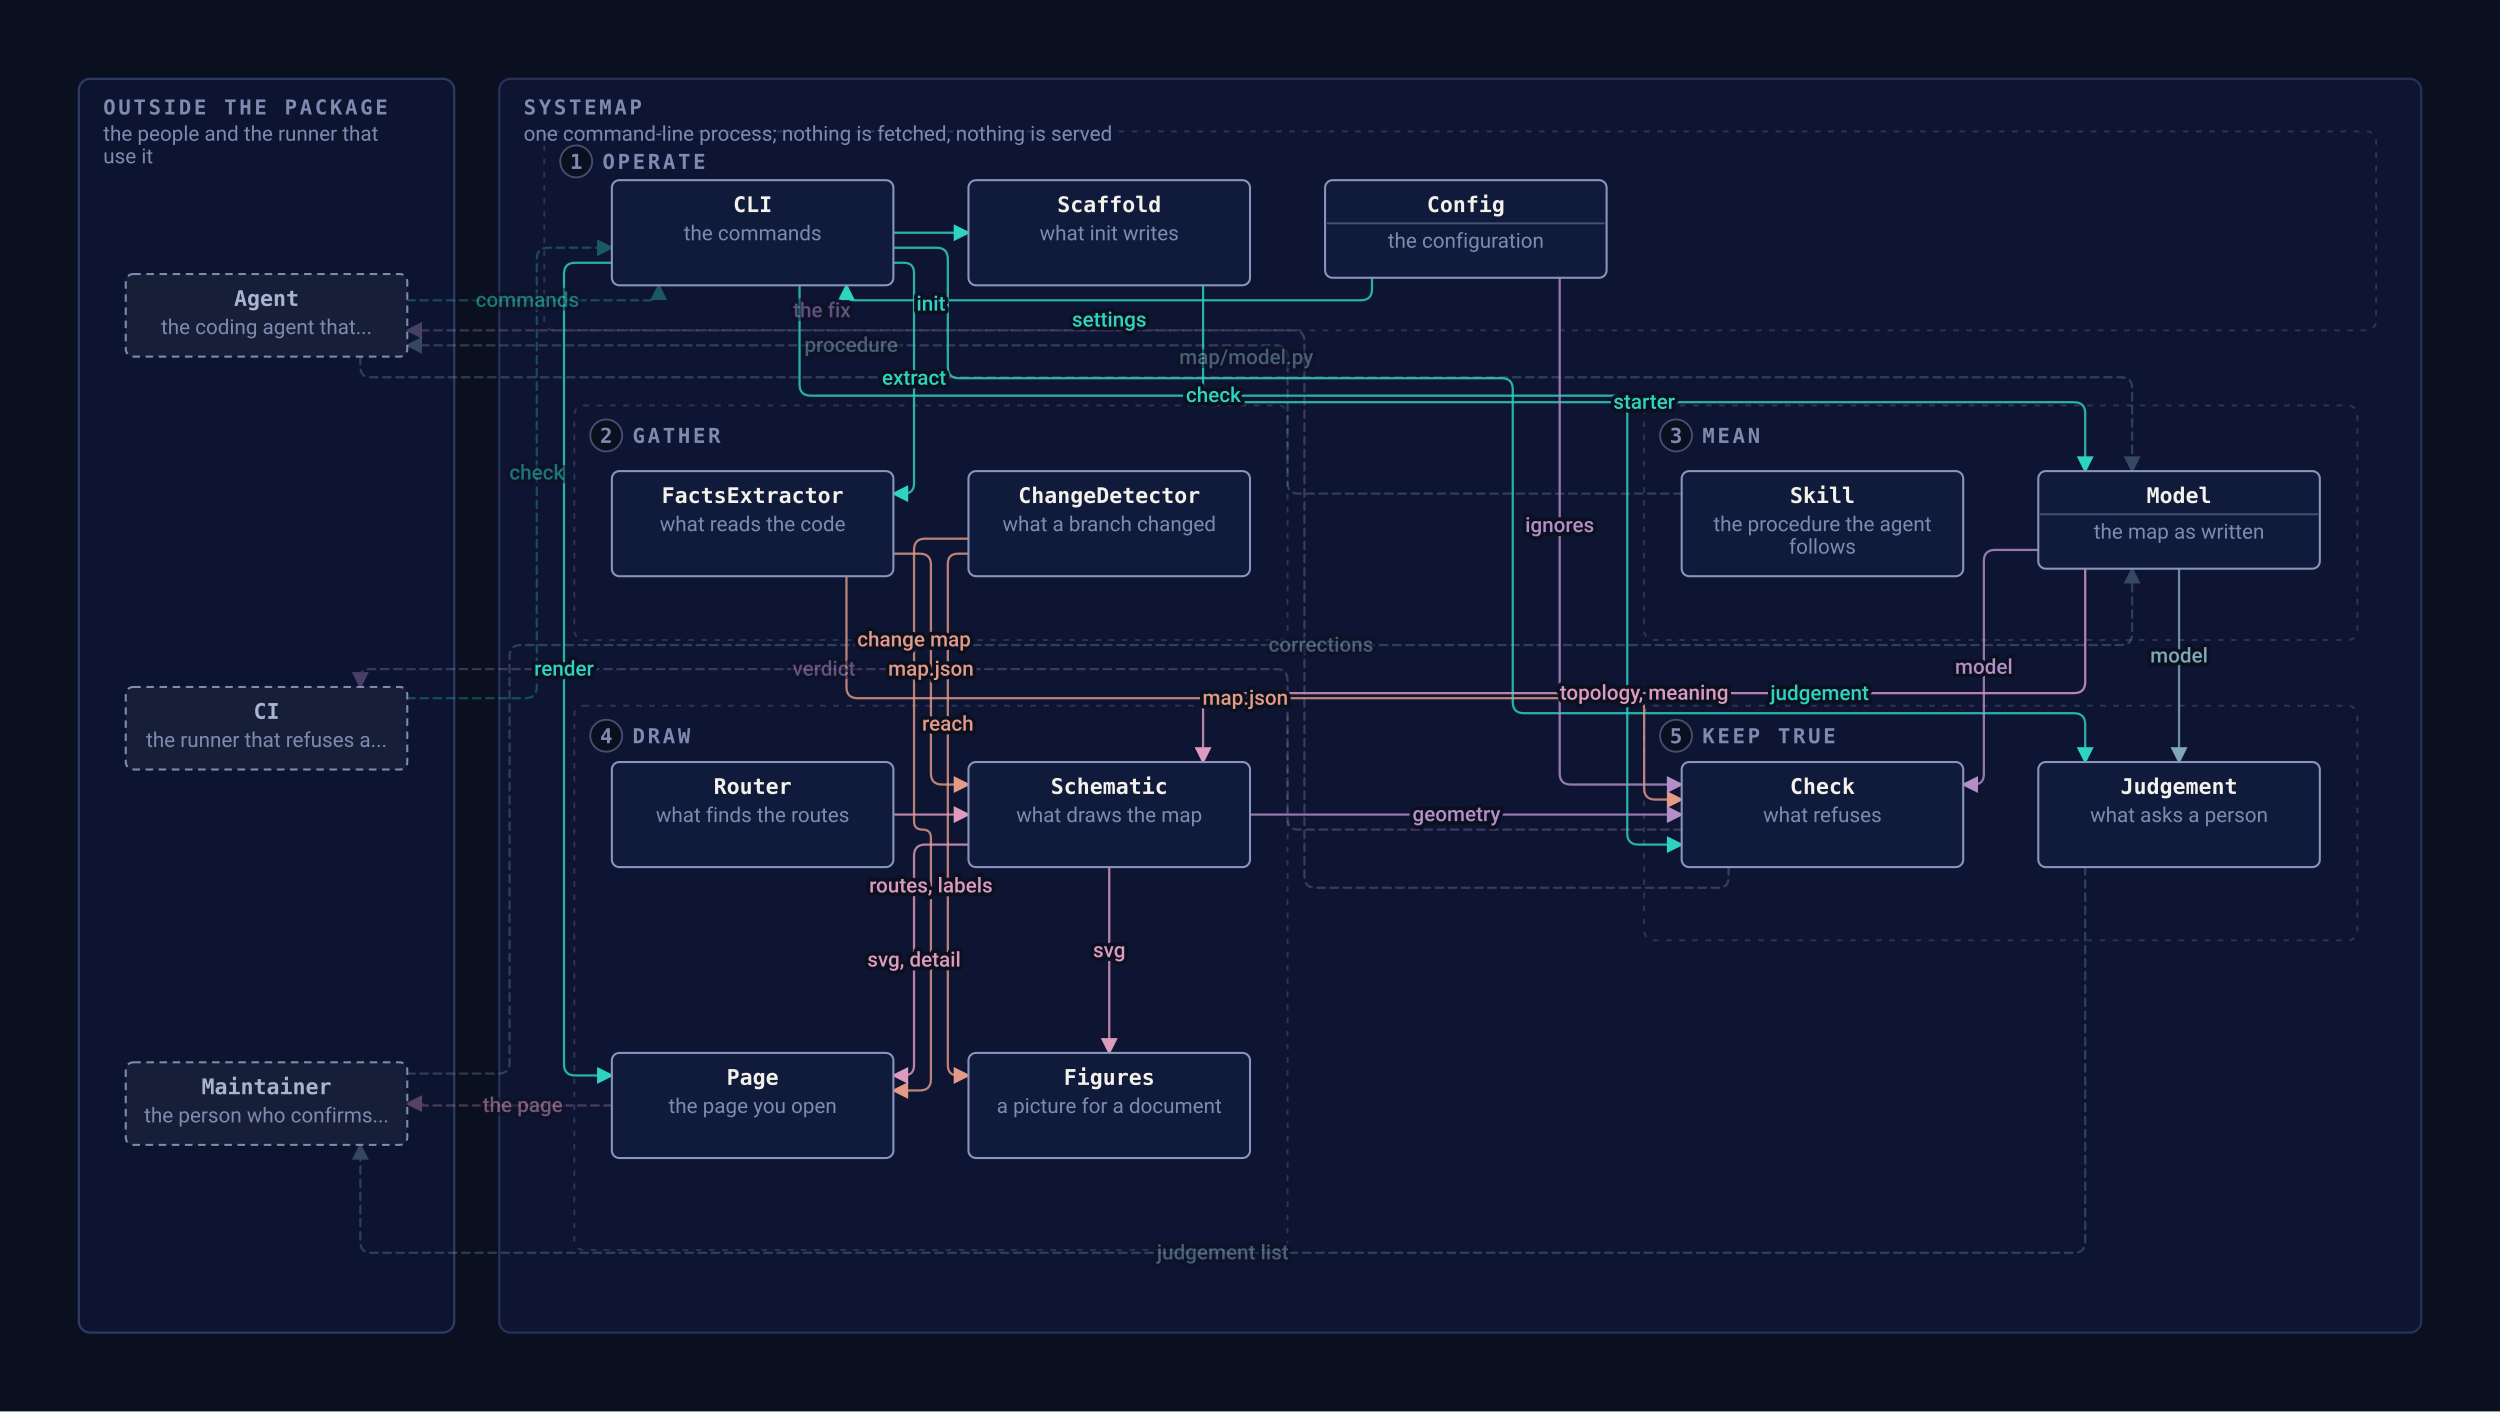
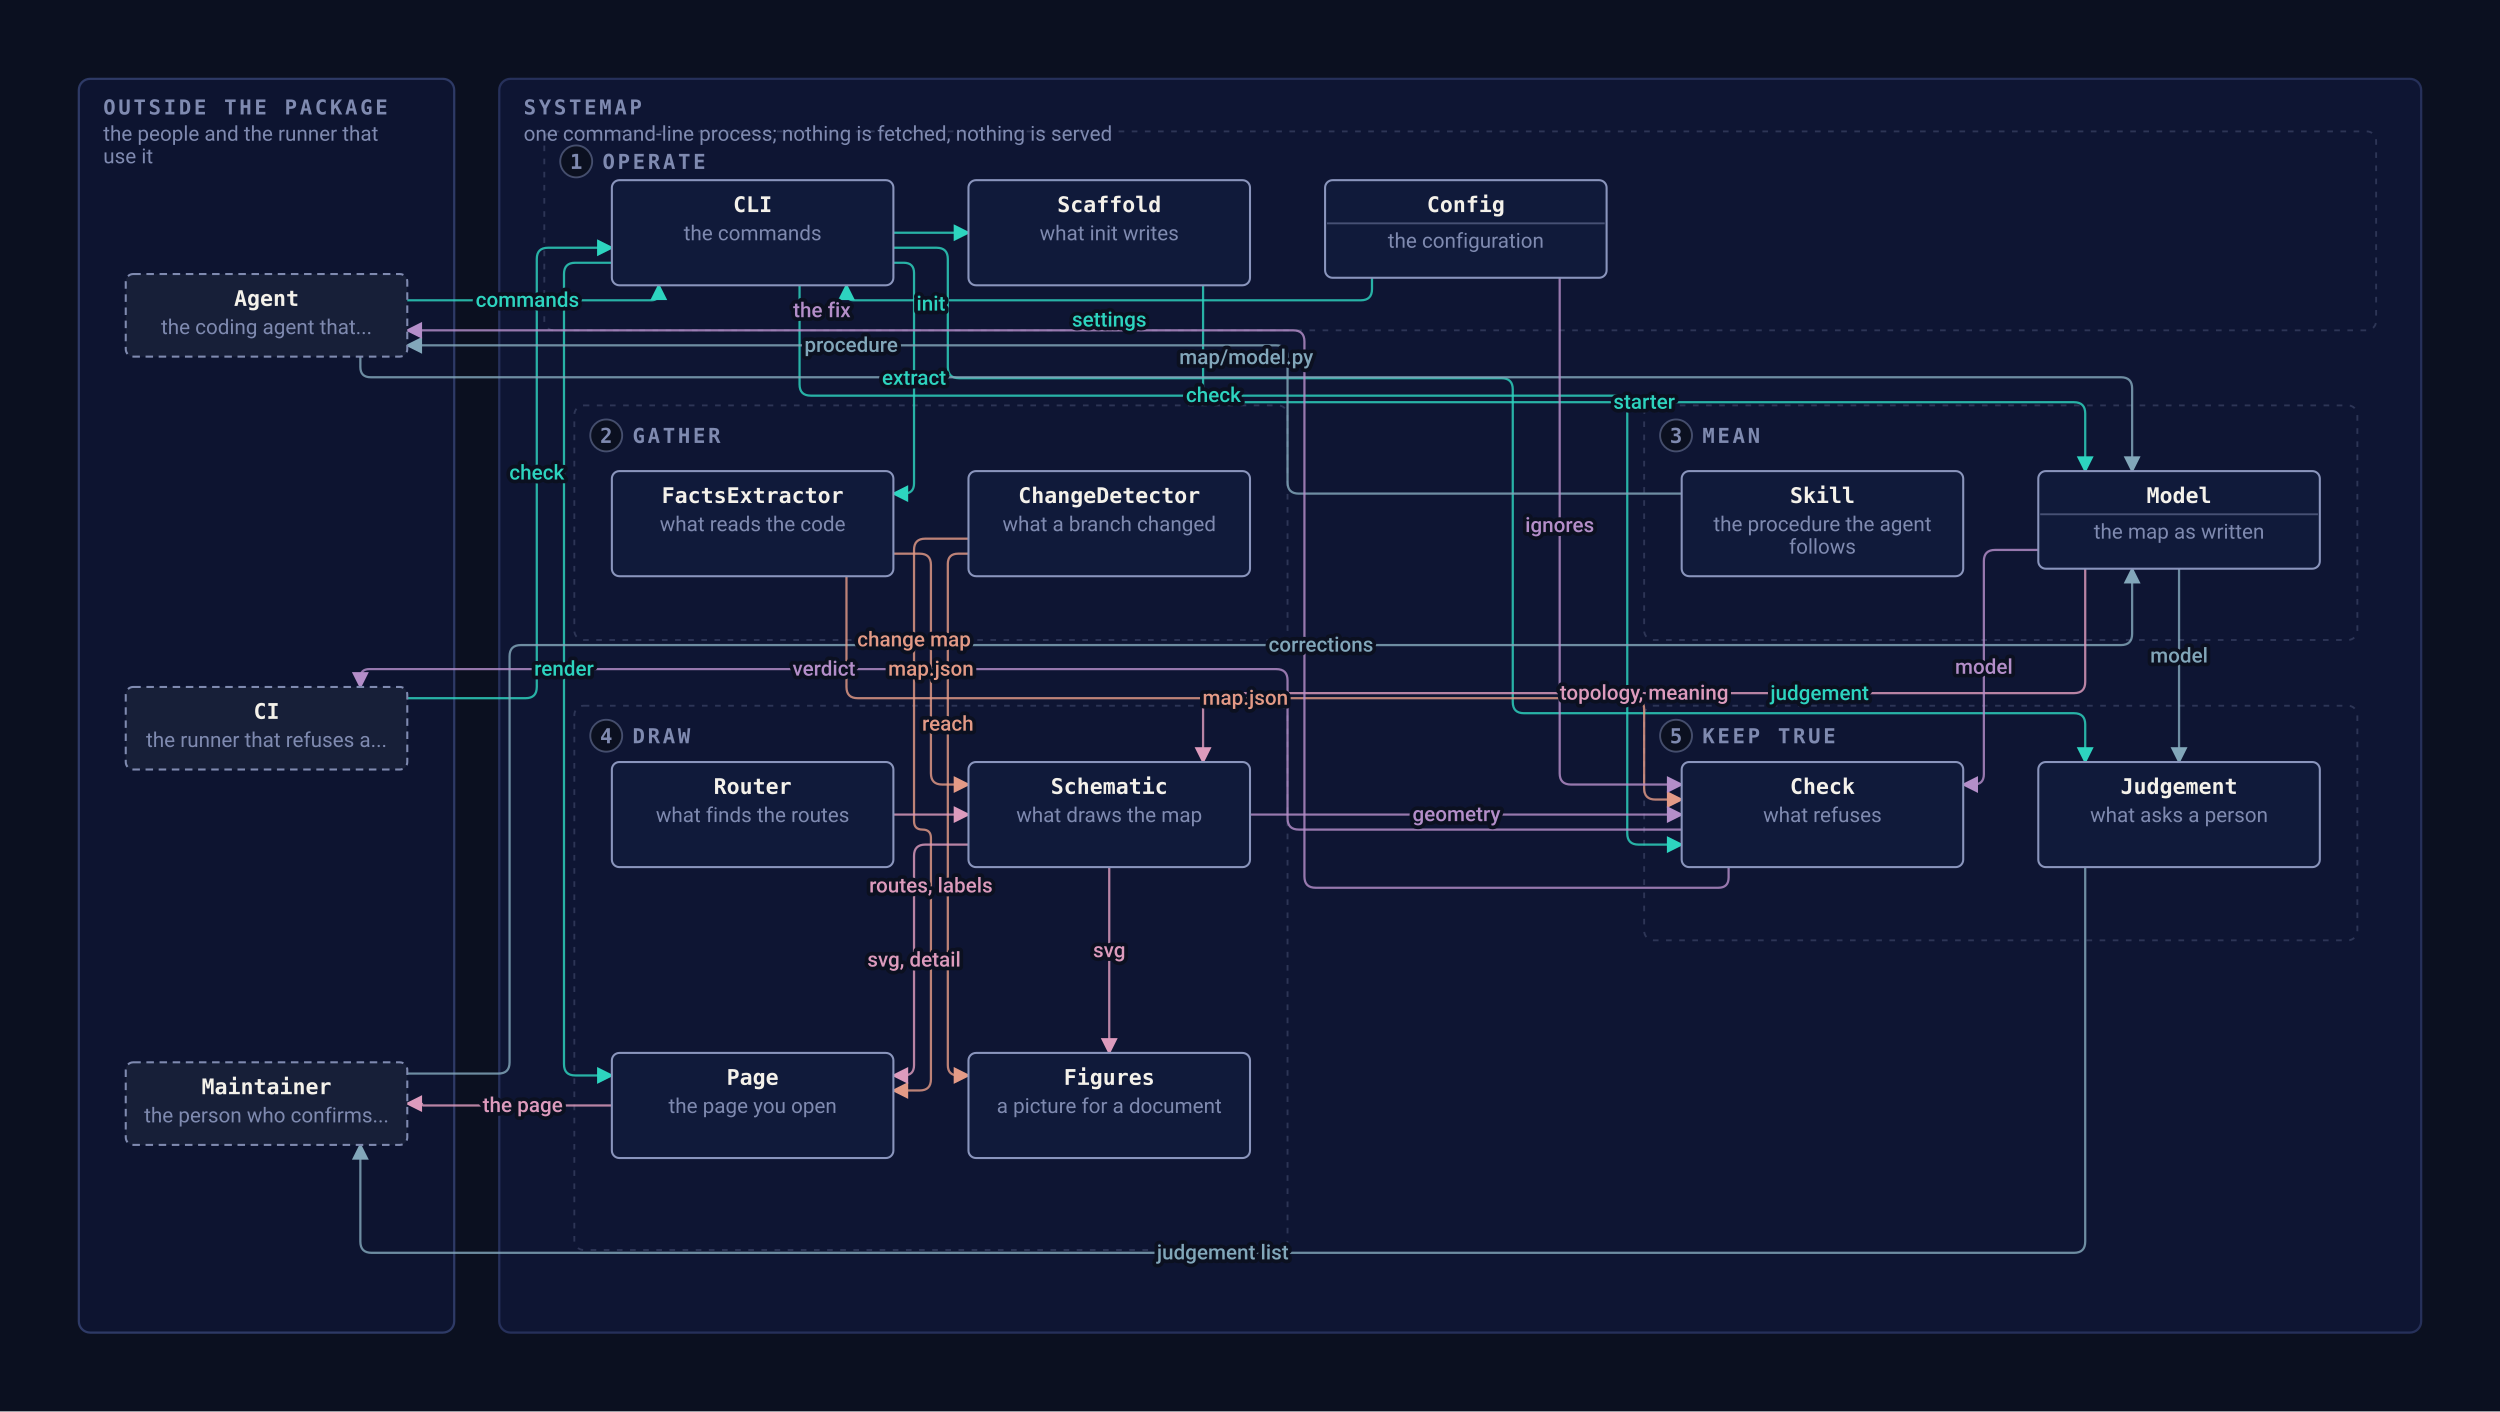
<svg xmlns="http://www.w3.org/2000/svg" id="lessonmap" class="scene" viewBox="-26 -26 1332 752" preserveAspectRatio="xMidYMid meet" tabindex="0" role="application" aria-label="System map. Fill is build state; every line is labelled with what it carries and coloured by its layer.">
  <rect x="-26" y="-26" width="1332" height="752" fill="#0b1020" />
  <defs>
    <marker id="lessonmap-m-stand" viewBox="0 0 8 8" refX="7" refY="4" markerUnits="userSpaceOnUse" markerWidth="9" markerHeight="9" orient="auto-start-reverse">
      <path d="M0,0 L8,4 L0,8 z" fill="#2dd4bf" />
    </marker>
    <marker id="lessonmap-m-judge" viewBox="0 0 8 8" refX="7" refY="4" markerUnits="userSpaceOnUse" markerWidth="9" markerHeight="9" orient="auto-start-reverse">
      <path d="M0,0 L8,4 L0,8 z" fill="#82A7BA" />
    </marker>
    <marker id="lessonmap-m-gather" viewBox="0 0 8 8" refX="7" refY="4" markerUnits="userSpaceOnUse" markerWidth="9" markerHeight="9" orient="auto-start-reverse">
      <path d="M0,0 L8,4 L0,8 z" fill="#E39A86" />
    </marker>
    <marker id="lessonmap-m-draw" viewBox="0 0 8 8" refX="7" refY="4" markerUnits="userSpaceOnUse" markerWidth="9" markerHeight="9" orient="auto-start-reverse">
      <path d="M0,0 L8,4 L0,8 z" fill="#DD9BBD" />
    </marker>
    <marker id="lessonmap-m-refuse" viewBox="0 0 8 8" refX="7" refY="4" markerUnits="userSpaceOnUse" markerWidth="9" markerHeight="9" orient="auto-start-reverse">
      <path d="M0,0 L8,4 L0,8 z" fill="#B48EC9" />
    </marker>
    <marker id="lessonmap-m-change" viewBox="0 0 8 8" refX="7" refY="4" markerUnits="userSpaceOnUse" markerWidth="9" markerHeight="9" orient="auto-start-reverse">
      <path d="M0,0 L8,4 L0,8 z" fill="#E06C5F" />
    </marker>
    <marker id="lessonmap-m-reach" viewBox="0 0 8 8" refX="7" refY="4" markerUnits="userSpaceOnUse" markerWidth="9" markerHeight="9" orient="auto-start-reverse">
      <path d="M0,0 L8,4 L0,8 z" fill="#2dd4bf" />
    </marker>
  </defs>
-   <style>#lessonmap .node{transition:opacity .18s ease;cursor:pointer}#lessonmap .node.dim{opacity:.16}#lessonmap .node.quiet{opacity:.42}#lessonmap .node.planned{opacity:.5}#lessonmap.endstate .node.planned{opacity:1}#lessonmap.endstate .node.planned.quiet{opacity:.42}#lessonmap.endstate .node.planned.dim{opacity:.16}#lessonmap .node.sel .node__box{stroke:#f5a524;stroke-width:2.6}#lessonmap .node.meas .node__box{stroke:#aab3d1;stroke-width:2.2}#lessonmap .node.acts .node__box{stroke:#f5a524;stroke-width:2.4}#lessonmap .node__ring{display:none;fill:none;stroke:#aab3d1;stroke-width:1.6}#lessonmap .node.meas .node__ring{display:inline}#lessonmap .node.tagged [data-layer=job]{opacity:0}#lessonmap .node:focus-visible{outline:none}#lessonmap .node:focus-visible .node__box{stroke:#f5a524;stroke-width:2.6}#lessonmap .flow{transition:opacity .18s ease}#lessonmap .flow.planned{opacity:.35}#lessonmap.endstate .flow.planned{opacity:1}#lessonmap .flow.off,#lessonmap .flowlbl.off{display:none}#lessonmap .flow.dim{opacity:.07}#lessonmap .flow.hot{opacity:1;stroke-opacity:1;stroke-width:2.6;stroke-dasharray:8 6;animation:systemapflow 1.1s linear infinite}#lessonmap .flow.peek{stroke-width:3.4}#lessonmap .flowlbl{transition:opacity .15s ease;pointer-events:none}#lessonmap .flowlbl.planned{opacity:.5}#lessonmap.endstate .flowlbl.planned{opacity:1}#lessonmap .flowlbl.dim{opacity:.08}#lessonmap .flowlbl.hot{opacity:1}#lessonmap .vtag rect{stroke-width:1}#lessonmap .vtag text{font-family:ui-sans-serif,system-ui,-apple-system,"SF Pro Text","Segoe UI",Roboto,"Helvetica Neue",Arial,sans-serif;font-size:11.0px;font-weight:500;text-anchor:middle}#lessonmap{width:100%;height:auto;display:block;overflow:hidden;touch-action:none;cursor:grab}#lessonmap.panning{cursor:grabbing}#lessonmap .zone__h{cursor:zoom-in;-webkit-user-select:none;user-select:none}@keyframes systemapflow{to{stroke-dashoffset:-14}}@media print{#lessonmap .view{transform:none!important}}@media (prefers-reduced-motion:reduce){#lessonmap .flow.hot{animation:none;stroke-dasharray:none}#lessonmap .node,#lessonmap .flow,#lessonmap .flowlbl{transition:none}}</style>
+   <style>#lessonmap .node{transition:opacity .18s ease;cursor:pointer}#lessonmap .node.dim{opacity:.16}#lessonmap .node.quiet{opacity:.42}#lessonmap .node.sel .node__box{stroke:#f5a524;stroke-width:2.6}#lessonmap .node.meas .node__box{stroke:#aab3d1;stroke-width:2.2}#lessonmap .node.acts .node__box{stroke:#f5a524;stroke-width:2.4}#lessonmap .node__ring{display:none;fill:none;stroke:#aab3d1;stroke-width:1.6}#lessonmap .node.meas .node__ring{display:inline}#lessonmap .node.tagged [data-layer=job]{opacity:0}#lessonmap .node:focus-visible{outline:none}#lessonmap .node:focus-visible .node__box{stroke:#f5a524;stroke-width:2.6}#lessonmap .flow{transition:opacity .18s ease}#lessonmap .flow.off,#lessonmap .flowlbl.off{display:none}#lessonmap .flow.dim{opacity:.07}#lessonmap .flow.hot{opacity:1;stroke-opacity:1;stroke-width:2.6;stroke-dasharray:8 6;animation:systemapflow 1.1s linear infinite}#lessonmap .flow.peek{stroke-width:3.4}#lessonmap .flowlbl{transition:opacity .15s ease;pointer-events:none}#lessonmap .flowlbl.dim{opacity:.08}#lessonmap .flowlbl.hot{opacity:1}#lessonmap .vtag rect{stroke-width:1}#lessonmap .vtag text{font-family:ui-sans-serif,system-ui,-apple-system,"SF Pro Text","Segoe UI",Roboto,"Helvetica Neue",Arial,sans-serif;font-size:11.0px;font-weight:500;text-anchor:middle}#lessonmap{width:100%;height:auto;display:block;overflow:hidden;touch-action:none;cursor:grab}#lessonmap.panning{cursor:grabbing}#lessonmap .zone__h{cursor:zoom-in;-webkit-user-select:none;user-select:none}@keyframes systemapflow{to{stroke-dashoffset:-14}}@media print{#lessonmap .view{transform:none!important}}@media (prefers-reduced-motion:reduce){#lessonmap .flow.hot{animation:none;stroke-dasharray:none}#lessonmap .node,#lessonmap .flow,#lessonmap .flowlbl{transition:none}}</style>
  <g class="view">
    <rect x="16" y="16" width="200" height="668" rx="6" fill="#0d1430" stroke="#2e3a66" stroke-width="1.2" />
    <text x="29.0" y="35.0" class="t0">OUTSIDE THE PACKAGE</text>
    <text x="29.0" y="49.0" class="t1">the people and the runner that</text>
    <text x="29.0" y="61.0" class="t1">use it</text>
    <rect x="240" y="16" width="1024" height="668" rx="6" fill="#0e1533" stroke="#26305a" stroke-width="1.2" />
    <text x="253.0" y="35.0" class="t0">SYSTEMAP</text>
    <text x="253.0" y="49.0" class="t1">one command-line process; nothing is fetched, nothing is served</text>
    <g data-layer="zones">
      <rect x="264" y="44" width="976" height="106" rx="5" fill="none" stroke="#7f8ab0" stroke-opacity=".28" stroke-width="1" stroke-dasharray="3 4" />
      <g class="zone__h" data-zone="operate">
        <circle cx="281" cy="60" r="8.5" fill="#0b1020" stroke="#7f8ab0" stroke-opacity=".5" />
        <text x="281.0" y="64.0" class="t2">1</text>
        <text x="295.0" y="64.0" class="t0">OPERATE</text>
      </g>
      <rect x="280" y="190" width="380" height="125" rx="5" fill="none" stroke="#7f8ab0" stroke-opacity=".28" stroke-width="1" stroke-dasharray="3 4" />
      <g class="zone__h" data-zone="gather">
        <circle cx="297" cy="206" r="8.5" fill="#0b1020" stroke="#7f8ab0" stroke-opacity=".5" />
        <text x="297.0" y="210.0" class="t2">2</text>
        <text x="311.0" y="210.0" class="t0">GATHER</text>
      </g>
      <rect x="850" y="190" width="380" height="125" rx="5" fill="none" stroke="#7f8ab0" stroke-opacity=".28" stroke-width="1" stroke-dasharray="3 4" />
      <g class="zone__h" data-zone="mean">
        <circle cx="867" cy="206" r="8.5" fill="#0b1020" stroke="#7f8ab0" stroke-opacity=".5" />
        <text x="867.0" y="210.0" class="t2">3</text>
        <text x="881.0" y="210.0" class="t0">MEAN</text>
      </g>
      <rect x="280" y="350" width="380" height="290" rx="5" fill="none" stroke="#7f8ab0" stroke-opacity=".28" stroke-width="1" stroke-dasharray="3 4" />
      <g class="zone__h" data-zone="draw">
        <circle cx="297" cy="366" r="8.5" fill="#0b1020" stroke="#7f8ab0" stroke-opacity=".5" />
        <text x="297.0" y="370.0" class="t2">4</text>
        <text x="311.0" y="370.0" class="t0">DRAW</text>
      </g>
      <rect x="850" y="350" width="380" height="125" rx="5" fill="none" stroke="#7f8ab0" stroke-opacity=".28" stroke-width="1" stroke-dasharray="3 4" />
      <g class="zone__h" data-zone="keep">
        <circle cx="867" cy="366" r="8.5" fill="#0b1020" stroke="#7f8ab0" stroke-opacity=".5" />
        <text x="867.0" y="370.0" class="t2">5</text>
        <text x="881.0" y="370.0" class="t0">KEEP TRUE</text>
      </g>
    </g>
    <g data-layer="flow">
-       <path id="lessonmap-f0" class="flow stand planned" data-edge="0" data-from="Agent" data-to="CLI" data-art="commands" data-kind="stand" data-layer="stand" d="M 191.0 134.0 L 321.0 134.0 Q 325.0 134.0 325.0 130.0 L 325.0 126.0" fill="none" stroke="#2dd4bf" stroke-opacity="0.82" stroke-width="1.2" stroke-dasharray="4 3" stroke-linecap="round" marker-end="url(#lessonmap-m-stand)" />
-       <path id="lessonmap-f1" class="flow stand planned" data-edge="1" data-from="CI" data-to="CLI" data-art="check" data-kind="stand" data-layer="stand" d="M 191.0 346.0 L 254.0 346.0 Q 260.0 346.0 260.0 340.0 L 260.0 112.0 Q 260.0 106.0 266.0 106.0 L 300.0 106.0" fill="none" stroke="#2dd4bf" stroke-opacity="0.82" stroke-width="1.2" stroke-dasharray="4 3" stroke-linecap="round" marker-end="url(#lessonmap-m-stand)" />
+       <path id="lessonmap-f0" class="flow stand" data-edge="0" data-from="Agent" data-to="CLI" data-art="commands" data-kind="stand" data-layer="stand" d="M 191.0 134.0 L 321.0 134.0 Q 325.0 134.0 325.0 130.0 L 325.0 126.0" fill="none" stroke="#2dd4bf" stroke-opacity="0.82" stroke-width="1.2" stroke-linecap="round" marker-end="url(#lessonmap-m-stand)" />
+       <path id="lessonmap-f1" class="flow stand" data-edge="1" data-from="CI" data-to="CLI" data-art="check" data-kind="stand" data-layer="stand" d="M 191.0 346.0 L 254.0 346.0 Q 260.0 346.0 260.0 340.0 L 260.0 112.0 Q 260.0 106.0 266.0 106.0 L 300.0 106.0" fill="none" stroke="#2dd4bf" stroke-opacity="0.82" stroke-width="1.2" stroke-linecap="round" marker-end="url(#lessonmap-m-stand)" />
      <path id="lessonmap-f2" class="flow stand" data-edge="2" data-from="Config" data-to="CLI" data-art="settings" data-kind="stand" data-layer="stand" d="M 705.0 122.0 L 705.0 128.0 Q 705.0 134.0 699.0 134.0 L 429.0 134.0 Q 425.0 134.0 425.0 130.0 L 425.0 126.0" fill="none" stroke="#2dd4bf" stroke-opacity="0.82" stroke-width="1.2" stroke-linecap="round" marker-end="url(#lessonmap-m-stand)" />
      <path id="lessonmap-f3" class="flow stand" data-edge="3" data-from="CLI" data-to="Scaffold" data-art="init" data-kind="stand" data-layer="stand" d="M 450.0 98.0 L 490.0 98.0" fill="none" stroke="#2dd4bf" stroke-opacity="0.82" stroke-width="1.2" stroke-linecap="round" marker-end="url(#lessonmap-m-stand)" />
      <path id="lessonmap-f4" class="flow stand" data-edge="4" data-from="Scaffold" data-to="Model" data-art="starter" data-kind="stand" data-layer="stand" d="M 615.0 126.0 L 615.0 182.3 Q 615.0 188.3 621.0 188.3 L 1079.0 188.3 Q 1085.0 188.3 1085.0 194.3 L 1085.0 225.0" fill="none" stroke="#2dd4bf" stroke-opacity="0.82" stroke-width="1.2" stroke-linecap="round" marker-end="url(#lessonmap-m-stand)" />
      <path id="lessonmap-f5" class="flow stand" data-edge="5" data-from="CLI" data-to="FactsExtractor" data-art="extract" data-kind="stand" data-layer="stand" d="M 450.0 114.0 L 455.5 114.0 Q 461.0 114.0 461.0 119.5 L 461.0 231.5 Q 461.0 237.0 455.5 237.0 L 450.0 237.0" fill="none" stroke="#2dd4bf" stroke-opacity="0.82" stroke-width="1.2" stroke-linecap="round" marker-end="url(#lessonmap-m-stand)" />
      <path id="lessonmap-f6" class="flow stand" data-edge="6" data-from="CLI" data-to="Check" data-art="check" data-kind="stand" data-layer="stand" d="M 400.0 126.0 L 400.0 178.8 Q 400.0 184.8 406.0 184.8 L 835.0 184.8 Q 841.0 184.8 841.0 190.8 L 841.0 418.0 Q 841.0 424.0 847.0 424.0 L 870.0 424.0" fill="none" stroke="#2dd4bf" stroke-opacity="0.82" stroke-width="1.2" stroke-linecap="round" marker-end="url(#lessonmap-m-stand)" />
      <path id="lessonmap-f7" class="flow stand" data-edge="7" data-from="CLI" data-to="Page" data-art="render" data-kind="stand" data-layer="stand" d="M 300.0 114.0 L 280.5 114.0 Q 274.5 114.0 274.5 120.0 L 274.5 541.0 Q 274.5 547.0 280.5 547.0 L 300.0 547.0" fill="none" stroke="#2dd4bf" stroke-opacity="0.82" stroke-width="1.2" stroke-linecap="round" marker-end="url(#lessonmap-m-stand)" />
      <path id="lessonmap-f8" class="flow stand" data-edge="8" data-from="CLI" data-to="Judgement" data-art="judgement" data-kind="stand" data-layer="stand" d="M 450.0 106.0 L 473.0 106.0 Q 479.0 106.0 479.0 112.0 L 479.0 169.5 Q 479.0 175.5 485.0 175.5 L 774.0 175.5 Q 780.0 175.5 780.0 181.5 L 780.0 348.0 Q 780.0 354.0 786.0 354.0 L 1079.0 354.0 Q 1085.0 354.0 1085.0 360.0 L 1085.0 380.0" fill="none" stroke="#2dd4bf" stroke-opacity="0.82" stroke-width="1.2" stroke-linecap="round" marker-end="url(#lessonmap-m-stand)" />
-       <path id="lessonmap-f9" class="flow judge planned" data-edge="9" data-from="Skill" data-to="Agent" data-art="procedure" data-kind="judge" data-layer="judge" d="M 870.0 237.0 L 666.0 237.0 Q 660.0 237.0 660.0 231.0 L 660.0 164.0 Q 660.0 158.0 654.0 158.0 L 191.0 158.0" fill="none" stroke="#82A7BA" stroke-opacity="0.82" stroke-width="1.2" stroke-dasharray="4 3" stroke-linecap="round" marker-end="url(#lessonmap-m-judge)" />
-       <path id="lessonmap-f10" class="flow judge planned" data-edge="10" data-from="Agent" data-to="Model" data-art="map/model.py" data-kind="judge" data-layer="judge" d="M 166.0 164.0 L 166.0 169.5 Q 166.0 175.0 171.5 175.0 L 1104.0 175.0 Q 1110.0 175.0 1110.0 181.0 L 1110.0 225.0" fill="none" stroke="#82A7BA" stroke-opacity="0.82" stroke-width="1.2" stroke-dasharray="4 3" stroke-linecap="round" marker-end="url(#lessonmap-m-judge)" />
-       <path id="lessonmap-f11" class="flow judge planned" data-edge="11" data-from="Maintainer" data-to="Model" data-art="corrections" data-kind="judge" data-layer="judge" d="M 191.0 546.0 L 239.5 546.0 Q 245.5 546.0 245.5 540.0 L 245.5 323.7 Q 245.5 317.7 251.5 317.7 L 1104.0 317.7 Q 1110.0 317.7 1110.0 311.7 L 1110.0 277.0" fill="none" stroke="#82A7BA" stroke-opacity="0.82" stroke-width="1.2" stroke-dasharray="4 3" stroke-linecap="round" marker-end="url(#lessonmap-m-judge)" />
+       <path id="lessonmap-f9" class="flow judge" data-edge="9" data-from="Skill" data-to="Agent" data-art="procedure" data-kind="judge" data-layer="judge" d="M 870.0 237.0 L 666.0 237.0 Q 660.0 237.0 660.0 231.0 L 660.0 164.0 Q 660.0 158.0 654.0 158.0 L 191.0 158.0" fill="none" stroke="#82A7BA" stroke-opacity="0.82" stroke-width="1.2" stroke-linecap="round" marker-end="url(#lessonmap-m-judge)" />
+       <path id="lessonmap-f10" class="flow judge" data-edge="10" data-from="Agent" data-to="Model" data-art="map/model.py" data-kind="judge" data-layer="judge" d="M 166.0 164.0 L 166.0 169.5 Q 166.0 175.0 171.5 175.0 L 1104.0 175.0 Q 1110.0 175.0 1110.0 181.0 L 1110.0 225.0" fill="none" stroke="#82A7BA" stroke-opacity="0.82" stroke-width="1.2" stroke-linecap="round" marker-end="url(#lessonmap-m-judge)" />
+       <path id="lessonmap-f11" class="flow judge" data-edge="11" data-from="Maintainer" data-to="Model" data-art="corrections" data-kind="judge" data-layer="judge" d="M 191.0 546.0 L 239.5 546.0 Q 245.5 546.0 245.5 540.0 L 245.5 323.7 Q 245.5 317.7 251.5 317.7 L 1104.0 317.7 Q 1110.0 317.7 1110.0 311.7 L 1110.0 277.0" fill="none" stroke="#82A7BA" stroke-opacity="0.82" stroke-width="1.2" stroke-linecap="round" marker-end="url(#lessonmap-m-judge)" />
      <path id="lessonmap-f12" class="flow judge" data-edge="12" data-from="Model" data-to="Judgement" data-art="model" data-kind="judge" data-layer="judge" d="M 1135.0 277.0 L 1135.0 380.0" fill="none" stroke="#82A7BA" stroke-opacity="0.82" stroke-width="1.2" stroke-linecap="round" marker-end="url(#lessonmap-m-judge)" />
-       <path id="lessonmap-f13" class="flow judge planned" data-edge="13" data-from="Judgement" data-to="Maintainer" data-art="judgement list" data-kind="judge" data-layer="judge" d="M 1085.0 436.0 L 1085.0 635.5 Q 1085.0 641.5 1079.0 641.5 L 172.0 641.5 Q 166.0 641.5 166.0 635.5 L 166.0 584.0" fill="none" stroke="#82A7BA" stroke-opacity="0.82" stroke-width="1.2" stroke-dasharray="4 3" stroke-linecap="round" marker-end="url(#lessonmap-m-judge)" />
+       <path id="lessonmap-f13" class="flow judge" data-edge="13" data-from="Judgement" data-to="Maintainer" data-art="judgement list" data-kind="judge" data-layer="judge" d="M 1085.0 436.0 L 1085.0 635.5 Q 1085.0 641.5 1079.0 641.5 L 172.0 641.5 Q 166.0 641.5 166.0 635.5 L 166.0 584.0" fill="none" stroke="#82A7BA" stroke-opacity="0.82" stroke-width="1.2" stroke-linecap="round" marker-end="url(#lessonmap-m-judge)" />
      <path id="lessonmap-f14" class="flow gather" data-edge="14" data-from="FactsExtractor" data-to="Check" data-art="map.json" data-kind="gather" data-layer="gather" d="M 425.0 281.0 L 425.0 340.0 Q 425.0 346.0 431.0 346.0 L 844.0 346.0 Q 850.0 346.0 850.0 352.0 L 850.0 394.0 Q 850.0 400.0 856.0 400.0 L 870.0 400.0" fill="none" stroke="#E39A86" stroke-opacity="0.82" stroke-width="1.2" stroke-linecap="round" marker-end="url(#lessonmap-m-gather)" />
      <path id="lessonmap-f15" class="flow gather" data-edge="15" data-from="FactsExtractor" data-to="Schematic" data-art="map.json" data-kind="gather" data-layer="gather" d="M 450.0 269.0 L 464.0 269.0 Q 470.0 269.0 470.0 275.0 L 470.0 386.0 Q 470.0 392.0 476.0 392.0 L 490.0 392.0" fill="none" stroke="#E39A86" stroke-opacity="0.82" stroke-width="1.2" stroke-linecap="round" marker-end="url(#lessonmap-m-gather)" />
      <path id="lessonmap-f16" class="flow gather" data-edge="16" data-from="ChangeDetector" data-to="Page" data-art="change map" data-kind="gather" data-layer="gather" d="M 490.0 261.0 L 467.0 261.0 Q 461.0 261.0 461.0 267.0 L 461.0 411.5 Q 461.0 416.0 465.5 416.0 L 465.5 416.0 Q 470.0 416.0 470.0 420.5 L 470.0 549.0 Q 470.0 555.0 464.0 555.0 L 450.0 555.0" fill="none" stroke="#E39A86" stroke-opacity="0.82" stroke-width="1.2" stroke-linecap="round" marker-end="url(#lessonmap-m-gather)" />
      <path id="lessonmap-f17" class="flow gather" data-edge="17" data-from="ChangeDetector" data-to="Figures" data-art="reach" data-kind="gather" data-layer="gather" d="M 490.0 269.0 L 484.5 269.0 Q 479.0 269.0 479.0 274.5 L 479.0 541.5 Q 479.0 547.0 484.5 547.0 L 490.0 547.0" fill="none" stroke="#E39A86" stroke-opacity="0.82" stroke-width="1.2" stroke-linecap="round" marker-end="url(#lessonmap-m-gather)" />
      <path id="lessonmap-f18" class="flow draw" data-edge="18" data-from="Model" data-to="Schematic" data-art="topology, meaning" data-kind="draw" data-layer="draw" d="M 1085.0 277.0 L 1085.0 337.3 Q 1085.0 343.3 1079.0 343.3 L 621.0 343.3 Q 615.0 343.3 615.0 349.3 L 615.0 380.0" fill="none" stroke="#DD9BBD" stroke-opacity="0.82" stroke-width="1.2" stroke-linecap="round" marker-end="url(#lessonmap-m-draw)" />
      <path id="lessonmap-f19" class="flow draw" data-edge="19" data-from="Router" data-to="Schematic" data-art="routes, labels" data-kind="draw" data-layer="draw" d="M 450.0 408.0 L 490.0 408.0" fill="none" stroke="#DD9BBD" stroke-opacity="0.82" stroke-width="1.2" stroke-linecap="round" marker-end="url(#lessonmap-m-draw)" />
      <path id="lessonmap-f20" class="flow draw" data-edge="20" data-from="Schematic" data-to="Page" data-art="svg, detail" data-kind="draw" data-layer="draw" d="M 490.0 424.0 L 467.0 424.0 Q 461.0 424.0 461.0 430.0 L 461.0 541.5 Q 461.0 547.0 455.5 547.0 L 450.0 547.0" fill="none" stroke="#DD9BBD" stroke-opacity="0.82" stroke-width="1.2" stroke-linecap="round" marker-end="url(#lessonmap-m-draw)" />
      <path id="lessonmap-f21" class="flow draw" data-edge="21" data-from="Schematic" data-to="Figures" data-art="svg" data-kind="draw" data-layer="draw" d="M 565.0 436.0 L 565.0 535.0" fill="none" stroke="#DD9BBD" stroke-opacity="0.82" stroke-width="1.2" stroke-linecap="round" marker-end="url(#lessonmap-m-draw)" />
-       <path id="lessonmap-f22" class="flow draw planned" data-edge="22" data-from="Page" data-to="Maintainer" data-art="the page" data-kind="draw" data-layer="draw" d="M 300.0 563.0 L 199.5 563.0 Q 199.0 563.0 199.0 562.5 L 199.0 562.5 Q 199.0 562.0 198.5 562.0 L 191.0 562.0" fill="none" stroke="#DD9BBD" stroke-opacity="0.82" stroke-width="1.2" stroke-dasharray="4 3" stroke-linecap="round" marker-end="url(#lessonmap-m-draw)" />
+       <path id="lessonmap-f22" class="flow draw" data-edge="22" data-from="Page" data-to="Maintainer" data-art="the page" data-kind="draw" data-layer="draw" d="M 300.0 563.0 L 199.5 563.0 Q 199.0 563.0 199.0 562.5 L 199.0 562.5 Q 199.0 562.0 198.5 562.0 L 191.0 562.0" fill="none" stroke="#DD9BBD" stroke-opacity="0.82" stroke-width="1.2" stroke-linecap="round" marker-end="url(#lessonmap-m-draw)" />
      <path id="lessonmap-f23" class="flow refuse" data-edge="23" data-from="Model" data-to="Check" data-art="model" data-kind="refuse" data-layer="refuse" d="M 1060.0 267.0 L 1037.0 267.0 Q 1031.0 267.0 1031.0 273.0 L 1031.0 386.5 Q 1031.0 392.0 1025.5 392.0 L 1020.0 392.0" fill="none" stroke="#B48EC9" stroke-opacity="0.82" stroke-width="1.2" stroke-linecap="round" marker-end="url(#lessonmap-m-refuse)" />
      <path id="lessonmap-f24" class="flow refuse" data-edge="24" data-from="Schematic" data-to="Check" data-art="geometry" data-kind="refuse" data-layer="refuse" d="M 640.0 408.0 L 870.0 408.0" fill="none" stroke="#B48EC9" stroke-opacity="0.82" stroke-width="1.2" stroke-linecap="round" marker-end="url(#lessonmap-m-refuse)" />
      <path id="lessonmap-f25" class="flow refuse" data-edge="25" data-from="Config" data-to="Check" data-art="ignores" data-kind="refuse" data-layer="refuse" d="M 805.0 122.0 L 805.0 386.0 Q 805.0 392.0 811.0 392.0 L 870.0 392.0" fill="none" stroke="#B48EC9" stroke-opacity="0.82" stroke-width="1.2" stroke-linecap="round" marker-end="url(#lessonmap-m-refuse)" />
-       <path id="lessonmap-f26" class="flow refuse planned" data-edge="26" data-from="Check" data-to="Agent" data-art="the fix" data-kind="refuse" data-layer="refuse" d="M 895.0 436.0 L 895.0 441.5 Q 895.0 447.0 889.5 447.0 L 675.0 447.0 Q 669.0 447.0 669.0 441.0 L 669.0 156.0 Q 669.0 150.0 663.0 150.0 L 191.0 150.0" fill="none" stroke="#B48EC9" stroke-opacity="0.82" stroke-width="1.2" stroke-dasharray="4 3" stroke-linecap="round" marker-end="url(#lessonmap-m-refuse)" />
-       <path id="lessonmap-f27" class="flow refuse planned" data-edge="27" data-from="Check" data-to="CI" data-art="verdict" data-kind="refuse" data-layer="refuse" d="M 870.0 416.0 L 666.0 416.0 Q 660.0 416.0 660.0 410.0 L 660.0 336.5 Q 660.0 330.5 654.0 330.5 L 170.8 330.5 Q 166.0 330.5 166.0 335.2 L 166.0 340.0" fill="none" stroke="#B48EC9" stroke-opacity="0.82" stroke-width="1.2" stroke-dasharray="4 3" stroke-linecap="round" marker-end="url(#lessonmap-m-refuse)" />
-     </g>
-     <g class="node actor" data-id="Agent" data-kind="actor" data-state="planned" data-region="outside" role="button" tabindex="0" aria-label="Agent, the coding agent that draws the map, planned">
+       <path id="lessonmap-f26" class="flow refuse" data-edge="26" data-from="Check" data-to="Agent" data-art="the fix" data-kind="refuse" data-layer="refuse" d="M 895.0 436.0 L 895.0 441.5 Q 895.0 447.0 889.5 447.0 L 675.0 447.0 Q 669.0 447.0 669.0 441.0 L 669.0 156.0 Q 669.0 150.0 663.0 150.0 L 191.0 150.0" fill="none" stroke="#B48EC9" stroke-opacity="0.82" stroke-width="1.2" stroke-linecap="round" marker-end="url(#lessonmap-m-refuse)" />
+       <path id="lessonmap-f27" class="flow refuse" data-edge="27" data-from="Check" data-to="CI" data-art="verdict" data-kind="refuse" data-layer="refuse" d="M 870.0 416.0 L 666.0 416.0 Q 660.0 416.0 660.0 410.0 L 660.0 336.5 Q 660.0 330.5 654.0 330.5 L 170.8 330.5 Q 166.0 330.5 166.0 335.2 L 166.0 340.0" fill="none" stroke="#B48EC9" stroke-opacity="0.82" stroke-width="1.2" stroke-linecap="round" marker-end="url(#lessonmap-m-refuse)" />
+     </g>
+     <g class="node actor" data-id="Agent" data-kind="actor" data-state="built" data-region="outside" role="button" tabindex="0" aria-label="Agent, the coding agent that draws the map, built">
      <rect class="node__box" x="41.0" y="120.0" width="150.0" height="44.0" rx="4.0" fill="#171F38" stroke="#7f8ab0" stroke-width="1.1" stroke-dasharray="4 3" />
      <rect class="node__ring" x="44.0" y="123.0" width="144.0" height="38.0" rx="3.0" />
      <text x="116.0" y="137.0" class="t8">Agent</text>
      <g data-layer="job">
        <text x="116.0" y="152.0" class="t9">the coding agent that...</text>
      </g>
    </g>
-     <g class="node actor" data-id="CI" data-kind="actor" data-state="planned" data-region="outside" role="button" tabindex="0" aria-label="CI, the runner that refuses a stale map, planned">
+     <g class="node actor" data-id="CI" data-kind="actor" data-state="built" data-region="outside" role="button" tabindex="0" aria-label="CI, the runner that refuses a stale map, built">
      <rect class="node__box" x="41.0" y="340.0" width="150.0" height="44.0" rx="4.0" fill="#171F38" stroke="#7f8ab0" stroke-width="1.1" stroke-dasharray="4 3" />
      <rect class="node__ring" x="44.0" y="343.0" width="144.0" height="38.0" rx="3.0" />
      <text x="116.0" y="357.0" class="t8">CI</text>
      <g data-layer="job">
        <text x="116.0" y="372.0" class="t9">the runner that refuses a...</text>
      </g>
    </g>
-     <g class="node actor" data-id="Maintainer" data-kind="actor" data-state="planned" data-region="outside" role="button" tabindex="0" aria-label="Maintainer, the person who confirms the judgement, planned">
+     <g class="node actor" data-id="Maintainer" data-kind="actor" data-state="built" data-region="outside" role="button" tabindex="0" aria-label="Maintainer, the person who confirms the judgement, built">
      <rect class="node__box" x="41.0" y="540.0" width="150.0" height="44.0" rx="4.0" fill="#171F38" stroke="#7f8ab0" stroke-width="1.1" stroke-dasharray="4 3" />
      <rect class="node__ring" x="44.0" y="543.0" width="144.0" height="38.0" rx="3.0" />
      <text x="116.0" y="557.0" class="t8">Maintainer</text>
      <g data-layer="job">
        <text x="116.0" y="572.0" class="t9">the person who confirms...</text>
      </g>
    </g>
    <g class="node built" data-id="CLI" data-kind="component" data-state="built" data-region="operate" role="button" tabindex="0" aria-label="CLI, the commands, built">
      <rect class="node__box" x="300.0" y="70.0" width="150.0" height="56.0" rx="4.0" fill="#101a3a" stroke="#8a95bd" stroke-width="1.1" />
      <rect class="node__ring" x="303.0" y="73.0" width="144.0" height="50.0" rx="3.0" />
-       <text x="375.0" y="87.0" class="t10">CLI</text>
+       <text x="375.0" y="87.0" class="t8">CLI</text>
      <g data-layer="job">
        <text x="375.0" y="102.0" class="t9">the commands</text>
      </g>
    </g>
    <g class="node built" data-id="Scaffold" data-kind="component" data-state="built" data-region="operate" role="button" tabindex="0" aria-label="Scaffold, what init writes, built">
      <rect class="node__box" x="490.0" y="70.0" width="150.0" height="56.0" rx="4.0" fill="#101a3a" stroke="#8a95bd" stroke-width="1.1" />
      <rect class="node__ring" x="493.0" y="73.0" width="144.0" height="50.0" rx="3.0" />
-       <text x="565.0" y="87.0" class="t10">Scaffold</text>
+       <text x="565.0" y="87.0" class="t8">Scaffold</text>
      <g data-layer="job">
        <text x="565.0" y="102.0" class="t9">what init writes</text>
      </g>
    </g>
    <g class="node built" data-id="Config" data-kind="store" data-state="built" data-region="operate" role="button" tabindex="0" aria-label="Config, the configuration, built">
      <rect class="node__box" x="680.0" y="70.0" width="150.0" height="52.0" rx="4.0" fill="#101a3a" stroke="#8a95bd" stroke-width="1.1" />
      <rect class="node__ring" x="683.0" y="73.0" width="144.0" height="46.0" rx="3.0" />
-       <text x="755.0" y="87.0" class="t10">Config</text>
+       <text x="755.0" y="87.0" class="t8">Config</text>
      <line x1="681.0" y1="93.0" x2="829.0" y2="93.0" stroke="#8a95bd" stroke-opacity=".45" stroke-width="1" />
      <g data-layer="job">
        <text x="755.0" y="106.0" class="t9">the configuration</text>
      </g>
    </g>
    <g class="node built" data-id="FactsExtractor" data-kind="component" data-state="built" data-region="gather" role="button" tabindex="0" aria-label="FactsExtractor, what reads the code, built">
      <rect class="node__box" x="300.0" y="225.0" width="150.0" height="56.0" rx="4.0" fill="#101a3a" stroke="#8a95bd" stroke-width="1.1" />
      <rect class="node__ring" x="303.0" y="228.0" width="144.0" height="50.0" rx="3.0" />
-       <text x="375.0" y="242.0" class="t10">FactsExtractor</text>
+       <text x="375.0" y="242.0" class="t8">FactsExtractor</text>
      <g data-layer="job">
        <text x="375.0" y="257.0" class="t9">what reads the code</text>
      </g>
    </g>
    <g class="node built" data-id="ChangeDetector" data-kind="component" data-state="built" data-region="gather" role="button" tabindex="0" aria-label="ChangeDetector, what a branch changed, built">
      <rect class="node__box" x="490.0" y="225.0" width="150.0" height="56.0" rx="4.0" fill="#101a3a" stroke="#8a95bd" stroke-width="1.1" />
      <rect class="node__ring" x="493.0" y="228.0" width="144.0" height="50.0" rx="3.0" />
-       <text x="565.0" y="242.0" class="t10">ChangeDetector</text>
+       <text x="565.0" y="242.0" class="t8">ChangeDetector</text>
      <g data-layer="job">
        <text x="565.0" y="257.0" class="t9">what a branch changed</text>
      </g>
    </g>
    <g class="node built" data-id="Skill" data-kind="component" data-state="built" data-region="mean" role="button" tabindex="0" aria-label="Skill, the procedure the agent follows, built">
      <rect class="node__box" x="870.0" y="225.0" width="150.0" height="56.0" rx="4.0" fill="#101a3a" stroke="#8a95bd" stroke-width="1.1" />
      <rect class="node__ring" x="873.0" y="228.0" width="144.0" height="50.0" rx="3.0" />
-       <text x="945.0" y="242.0" class="t10">Skill</text>
+       <text x="945.0" y="242.0" class="t8">Skill</text>
      <g data-layer="job">
        <text x="945.0" y="257.0" class="t9">the procedure the agent</text>
        <text x="945.0" y="269.0" class="t9">follows</text>
      </g>
    </g>
    <g class="node built" data-id="Model" data-kind="store" data-state="built" data-region="mean" role="button" tabindex="0" aria-label="Model, the map as written, built">
      <rect class="node__box" x="1060.0" y="225.0" width="150.0" height="52.0" rx="4.0" fill="#101a3a" stroke="#8a95bd" stroke-width="1.1" />
      <rect class="node__ring" x="1063.0" y="228.0" width="144.0" height="46.0" rx="3.0" />
-       <text x="1135.0" y="242.0" class="t10">Model</text>
+       <text x="1135.0" y="242.0" class="t8">Model</text>
      <line x1="1061.0" y1="248.0" x2="1209.0" y2="248.0" stroke="#8a95bd" stroke-opacity=".45" stroke-width="1" />
      <g data-layer="job">
        <text x="1135.0" y="261.0" class="t9">the map as written</text>
      </g>
    </g>
    <g class="node built" data-id="Router" data-kind="component" data-state="built" data-region="draw" role="button" tabindex="0" aria-label="Router, what finds the routes, built">
      <rect class="node__box" x="300.0" y="380.0" width="150.0" height="56.0" rx="4.0" fill="#101a3a" stroke="#8a95bd" stroke-width="1.1" />
      <rect class="node__ring" x="303.0" y="383.0" width="144.0" height="50.0" rx="3.0" />
-       <text x="375.0" y="397.0" class="t10">Router</text>
+       <text x="375.0" y="397.0" class="t8">Router</text>
      <g data-layer="job">
        <text x="375.0" y="412.0" class="t9">what finds the routes</text>
      </g>
    </g>
    <g class="node built" data-id="Schematic" data-kind="component" data-state="built" data-region="draw" role="button" tabindex="0" aria-label="Schematic, what draws the map, built">
      <rect class="node__box" x="490.0" y="380.0" width="150.0" height="56.0" rx="4.0" fill="#101a3a" stroke="#8a95bd" stroke-width="1.1" />
      <rect class="node__ring" x="493.0" y="383.0" width="144.0" height="50.0" rx="3.0" />
-       <text x="565.0" y="397.0" class="t10">Schematic</text>
+       <text x="565.0" y="397.0" class="t8">Schematic</text>
      <g data-layer="job">
        <text x="565.0" y="412.0" class="t9">what draws the map</text>
      </g>
    </g>
    <g class="node built" data-id="Page" data-kind="component" data-state="built" data-region="draw" role="button" tabindex="0" aria-label="Page, the page you open, built">
      <rect class="node__box" x="300.0" y="535.0" width="150.0" height="56.0" rx="4.0" fill="#101a3a" stroke="#8a95bd" stroke-width="1.1" />
      <rect class="node__ring" x="303.0" y="538.0" width="144.0" height="50.0" rx="3.0" />
-       <text x="375.0" y="552.0" class="t10">Page</text>
+       <text x="375.0" y="552.0" class="t8">Page</text>
      <g data-layer="job">
        <text x="375.0" y="567.0" class="t9">the page you open</text>
      </g>
    </g>
    <g class="node built" data-id="Figures" data-kind="component" data-state="built" data-region="draw" role="button" tabindex="0" aria-label="Figures, a picture for a document, built">
      <rect class="node__box" x="490.0" y="535.0" width="150.0" height="56.0" rx="4.0" fill="#101a3a" stroke="#8a95bd" stroke-width="1.1" />
      <rect class="node__ring" x="493.0" y="538.0" width="144.0" height="50.0" rx="3.0" />
-       <text x="565.0" y="552.0" class="t10">Figures</text>
+       <text x="565.0" y="552.0" class="t8">Figures</text>
      <g data-layer="job">
        <text x="565.0" y="567.0" class="t9">a picture for a document</text>
      </g>
    </g>
    <g class="node built" data-id="Check" data-kind="component" data-state="built" data-region="keep" role="button" tabindex="0" aria-label="Check, what refuses, built">
      <rect class="node__box" x="870.0" y="380.0" width="150.0" height="56.0" rx="4.0" fill="#101a3a" stroke="#8a95bd" stroke-width="1.1" />
      <rect class="node__ring" x="873.0" y="383.0" width="144.0" height="50.0" rx="3.0" />
-       <text x="945.0" y="397.0" class="t10">Check</text>
+       <text x="945.0" y="397.0" class="t8">Check</text>
      <g data-layer="job">
        <text x="945.0" y="412.0" class="t9">what refuses</text>
      </g>
    </g>
    <g class="node built" data-id="Judgement" data-kind="component" data-state="built" data-region="keep" role="button" tabindex="0" aria-label="Judgement, what asks a person, built">
      <rect class="node__box" x="1060.0" y="380.0" width="150.0" height="56.0" rx="4.0" fill="#101a3a" stroke="#8a95bd" stroke-width="1.1" />
      <rect class="node__ring" x="1063.0" y="383.0" width="144.0" height="50.0" rx="3.0" />
-       <text x="1135.0" y="397.0" class="t10">Judgement</text>
+       <text x="1135.0" y="397.0" class="t8">Judgement</text>
      <g data-layer="job">
        <text x="1135.0" y="412.0" class="t9">what asks a person</text>
      </g>
    </g>
    <g data-layer="flow">
-       <g class="flowlbl stand planned" data-edge="0" data-from="Agent" data-to="CLI" data-layer="stand">
+       <g class="flowlbl stand" data-edge="0" data-from="Agent" data-to="CLI" data-layer="stand">
        <text x="255.0" y="137.5" class="t3">commands</text>
      </g>
-       <g class="flowlbl stand planned" data-edge="1" data-from="CI" data-to="CLI" data-layer="stand">
+       <g class="flowlbl stand" data-edge="1" data-from="CI" data-to="CLI" data-layer="stand">
        <text x="260.0" y="229.5" class="t3">check</text>
      </g>
      <g class="flowlbl stand" data-edge="2" data-from="Config" data-to="CLI" data-layer="stand">
        <text x="565.0" y="148.0" class="t3">settings</text>
      </g>
      <g class="flowlbl stand" data-edge="3" data-from="CLI" data-to="Scaffold" data-layer="stand">
        <text x="470.0" y="139.5" class="t3">init</text>
      </g>
      <g class="flowlbl stand" data-edge="4" data-from="Scaffold" data-to="Model" data-layer="stand">
        <text x="850.0" y="191.8" class="t3">starter</text>
      </g>
      <g class="flowlbl stand" data-edge="5" data-from="CLI" data-to="FactsExtractor" data-layer="stand">
        <text x="461.0" y="179.0" class="t3">extract</text>
      </g>
      <g class="flowlbl stand" data-edge="6" data-from="CLI" data-to="Check" data-layer="stand">
        <text x="620.5" y="188.2" class="t3">check</text>
      </g>
      <g class="flowlbl stand" data-edge="7" data-from="CLI" data-to="Page" data-layer="stand">
        <text x="274.5" y="334.0" class="t3">render</text>
      </g>
      <g class="flowlbl stand" data-edge="8" data-from="CLI" data-to="Judgement" data-layer="stand">
        <text x="943.5" y="347.0" class="t3">judgement</text>
      </g>
-       <g class="flowlbl judge planned" data-edge="9" data-from="Skill" data-to="Agent" data-layer="judge">
+       <g class="flowlbl judge" data-edge="9" data-from="Skill" data-to="Agent" data-layer="judge">
        <text x="427.5" y="161.5" class="t4">procedure</text>
      </g>
-       <g class="flowlbl judge planned" data-edge="10" data-from="Agent" data-to="Model" data-layer="judge">
+       <g class="flowlbl judge" data-edge="10" data-from="Agent" data-to="Model" data-layer="judge">
        <text x="638.0" y="168.0" class="t4">map/model.py</text>
      </g>
-       <g class="flowlbl judge planned" data-edge="11" data-from="Maintainer" data-to="Model" data-layer="judge">
+       <g class="flowlbl judge" data-edge="11" data-from="Maintainer" data-to="Model" data-layer="judge">
        <text x="677.8" y="321.2" class="t4">corrections</text>
      </g>
      <g class="flowlbl judge" data-edge="12" data-from="Model" data-to="Judgement" data-layer="judge">
        <text x="1135.0" y="327.0" class="t4">model</text>
      </g>
-       <g class="flowlbl judge planned" data-edge="13" data-from="Judgement" data-to="Maintainer" data-layer="judge">
+       <g class="flowlbl judge" data-edge="13" data-from="Judgement" data-to="Maintainer" data-layer="judge">
        <text x="625.5" y="645.0" class="t4">judgement list</text>
      </g>
      <g class="flowlbl gather" data-edge="14" data-from="FactsExtractor" data-to="Check" data-layer="gather">
        <text x="637.5" y="349.5" class="t5">map.json</text>
      </g>
      <g class="flowlbl gather" data-edge="15" data-from="FactsExtractor" data-to="Schematic" data-layer="gather">
        <text x="470.0" y="334.0" class="t5">map.json</text>
      </g>
      <g class="flowlbl gather" data-edge="16" data-from="ChangeDetector" data-to="Page" data-layer="gather">
        <text x="461.0" y="318.4" class="t5">change map</text>
      </g>
      <g class="flowlbl gather" data-edge="17" data-from="ChangeDetector" data-to="Figures" data-layer="gather">
        <text x="479.0" y="363.3" class="t5">reach</text>
      </g>
      <g class="flowlbl draw" data-edge="18" data-from="Model" data-to="Schematic" data-layer="draw">
        <text x="850.0" y="346.8" class="t6">topology, meaning</text>
      </g>
      <g class="flowlbl draw" data-edge="19" data-from="Router" data-to="Schematic" data-layer="draw">
        <text x="470.0" y="449.5" class="t6">routes, labels</text>
      </g>
      <g class="flowlbl draw" data-edge="20" data-from="Schematic" data-to="Page" data-layer="draw">
        <text x="461.0" y="489.0" class="t6">svg, detail</text>
      </g>
      <g class="flowlbl draw" data-edge="21" data-from="Schematic" data-to="Figures" data-layer="draw">
        <text x="565.0" y="484.0" class="t6">svg</text>
      </g>
-       <g class="flowlbl draw planned" data-edge="22" data-from="Page" data-to="Maintainer" data-layer="draw">
+       <g class="flowlbl draw" data-edge="22" data-from="Page" data-to="Maintainer" data-layer="draw">
        <text x="252.5" y="566.5" class="t6">the page</text>
      </g>
      <g class="flowlbl refuse" data-edge="23" data-from="Model" data-to="Check" data-layer="refuse">
        <text x="1031.0" y="333.0" class="t7">model</text>
      </g>
      <g class="flowlbl refuse" data-edge="24" data-from="Schematic" data-to="Check" data-layer="refuse">
        <text x="750.0" y="411.5" class="t7">geometry</text>
      </g>
      <g class="flowlbl refuse" data-edge="25" data-from="Config" data-to="Check" data-layer="refuse">
        <text x="805.0" y="257.5" class="t7">ignores</text>
      </g>
-       <g class="flowlbl refuse planned" data-edge="26" data-from="Check" data-to="Agent" data-layer="refuse">
+       <g class="flowlbl refuse" data-edge="26" data-from="Check" data-to="Agent" data-layer="refuse">
        <text x="411.9" y="143.0" class="t7">the fix</text>
      </g>
-       <g class="flowlbl refuse planned" data-edge="27" data-from="Check" data-to="CI" data-layer="refuse">
+       <g class="flowlbl refuse" data-edge="27" data-from="Check" data-to="CI" data-layer="refuse">
        <text x="413.0" y="334.0" class="t7">verdict</text>
      </g>
    </g>
    <g data-layer="tags" />
  </g>
-   <style>#lessonmap .t0{font-family:ui-monospace,"SF Mono",SFMono-Regular,"JetBrains Mono",Menlo,Consolas,monospace;font-size:11.0px;font-weight:600;fill:#7f8ab0;text-anchor:start;letter-spacing:.13em}#lessonmap .t1{font-family:ui-sans-serif,system-ui,-apple-system,"SF Pro Text","Segoe UI",Roboto,"Helvetica Neue",Arial,sans-serif;font-size:11.0px;font-weight:400;fill:#7f8ab0;text-anchor:start}#lessonmap .t2{font-family:ui-monospace,"SF Mono",SFMono-Regular,"JetBrains Mono",Menlo,Consolas,monospace;font-size:11.0px;font-weight:600;fill:#7f8ab0;text-anchor:middle}#lessonmap .t3{font-family:ui-sans-serif,system-ui,-apple-system,"SF Pro Text","Segoe UI",Roboto,"Helvetica Neue",Arial,sans-serif;font-size:11.0px;font-weight:500;fill:#2dd4bf;text-anchor:middle;paint-order:stroke;stroke:#0b1020;stroke-width:4;stroke-linejoin:round}#lessonmap .t4{font-family:ui-sans-serif,system-ui,-apple-system,"SF Pro Text","Segoe UI",Roboto,"Helvetica Neue",Arial,sans-serif;font-size:11.0px;font-weight:500;fill:#82A7BA;text-anchor:middle;paint-order:stroke;stroke:#0b1020;stroke-width:4;stroke-linejoin:round}#lessonmap .t5{font-family:ui-sans-serif,system-ui,-apple-system,"SF Pro Text","Segoe UI",Roboto,"Helvetica Neue",Arial,sans-serif;font-size:11.0px;font-weight:500;fill:#E39A86;text-anchor:middle;paint-order:stroke;stroke:#0b1020;stroke-width:4;stroke-linejoin:round}#lessonmap .t6{font-family:ui-sans-serif,system-ui,-apple-system,"SF Pro Text","Segoe UI",Roboto,"Helvetica Neue",Arial,sans-serif;font-size:11.0px;font-weight:500;fill:#DD9BBD;text-anchor:middle;paint-order:stroke;stroke:#0b1020;stroke-width:4;stroke-linejoin:round}#lessonmap .t7{font-family:ui-sans-serif,system-ui,-apple-system,"SF Pro Text","Segoe UI",Roboto,"Helvetica Neue",Arial,sans-serif;font-size:11.0px;font-weight:500;fill:#B48EC9;text-anchor:middle;paint-order:stroke;stroke:#0b1020;stroke-width:4;stroke-linejoin:round}#lessonmap .t8{font-family:ui-monospace,"SF Mono",SFMono-Regular,"JetBrains Mono",Menlo,Consolas,monospace;font-size:11.5px;font-weight:600;fill:#aab3d1;text-anchor:middle}#lessonmap .t9{font-family:ui-sans-serif,system-ui,-apple-system,"SF Pro Text","Segoe UI",Roboto,"Helvetica Neue",Arial,sans-serif;font-size:11.0px;font-weight:400;fill:#7f8ab0;text-anchor:middle}#lessonmap .t10{font-family:ui-monospace,"SF Mono",SFMono-Regular,"JetBrains Mono",Menlo,Consolas,monospace;font-size:11.5px;font-weight:600;fill:#f4f1ea;text-anchor:middle}</style>
+   <style>#lessonmap .t0{font-family:ui-monospace,"SF Mono",SFMono-Regular,"JetBrains Mono",Menlo,Consolas,monospace;font-size:11.0px;font-weight:600;fill:#7f8ab0;text-anchor:start;letter-spacing:.13em}#lessonmap .t1{font-family:ui-sans-serif,system-ui,-apple-system,"SF Pro Text","Segoe UI",Roboto,"Helvetica Neue",Arial,sans-serif;font-size:11.0px;font-weight:400;fill:#7f8ab0;text-anchor:start}#lessonmap .t2{font-family:ui-monospace,"SF Mono",SFMono-Regular,"JetBrains Mono",Menlo,Consolas,monospace;font-size:11.0px;font-weight:600;fill:#7f8ab0;text-anchor:middle}#lessonmap .t3{font-family:ui-sans-serif,system-ui,-apple-system,"SF Pro Text","Segoe UI",Roboto,"Helvetica Neue",Arial,sans-serif;font-size:11.0px;font-weight:500;fill:#2dd4bf;text-anchor:middle;paint-order:stroke;stroke:#0b1020;stroke-width:4;stroke-linejoin:round}#lessonmap .t4{font-family:ui-sans-serif,system-ui,-apple-system,"SF Pro Text","Segoe UI",Roboto,"Helvetica Neue",Arial,sans-serif;font-size:11.0px;font-weight:500;fill:#82A7BA;text-anchor:middle;paint-order:stroke;stroke:#0b1020;stroke-width:4;stroke-linejoin:round}#lessonmap .t5{font-family:ui-sans-serif,system-ui,-apple-system,"SF Pro Text","Segoe UI",Roboto,"Helvetica Neue",Arial,sans-serif;font-size:11.0px;font-weight:500;fill:#E39A86;text-anchor:middle;paint-order:stroke;stroke:#0b1020;stroke-width:4;stroke-linejoin:round}#lessonmap .t6{font-family:ui-sans-serif,system-ui,-apple-system,"SF Pro Text","Segoe UI",Roboto,"Helvetica Neue",Arial,sans-serif;font-size:11.0px;font-weight:500;fill:#DD9BBD;text-anchor:middle;paint-order:stroke;stroke:#0b1020;stroke-width:4;stroke-linejoin:round}#lessonmap .t7{font-family:ui-sans-serif,system-ui,-apple-system,"SF Pro Text","Segoe UI",Roboto,"Helvetica Neue",Arial,sans-serif;font-size:11.0px;font-weight:500;fill:#B48EC9;text-anchor:middle;paint-order:stroke;stroke:#0b1020;stroke-width:4;stroke-linejoin:round}#lessonmap .t8{font-family:ui-monospace,"SF Mono",SFMono-Regular,"JetBrains Mono",Menlo,Consolas,monospace;font-size:11.5px;font-weight:600;fill:#f4f1ea;text-anchor:middle}#lessonmap .t9{font-family:ui-sans-serif,system-ui,-apple-system,"SF Pro Text","Segoe UI",Roboto,"Helvetica Neue",Arial,sans-serif;font-size:11.0px;font-weight:400;fill:#7f8ab0;text-anchor:middle}</style>
</svg>
